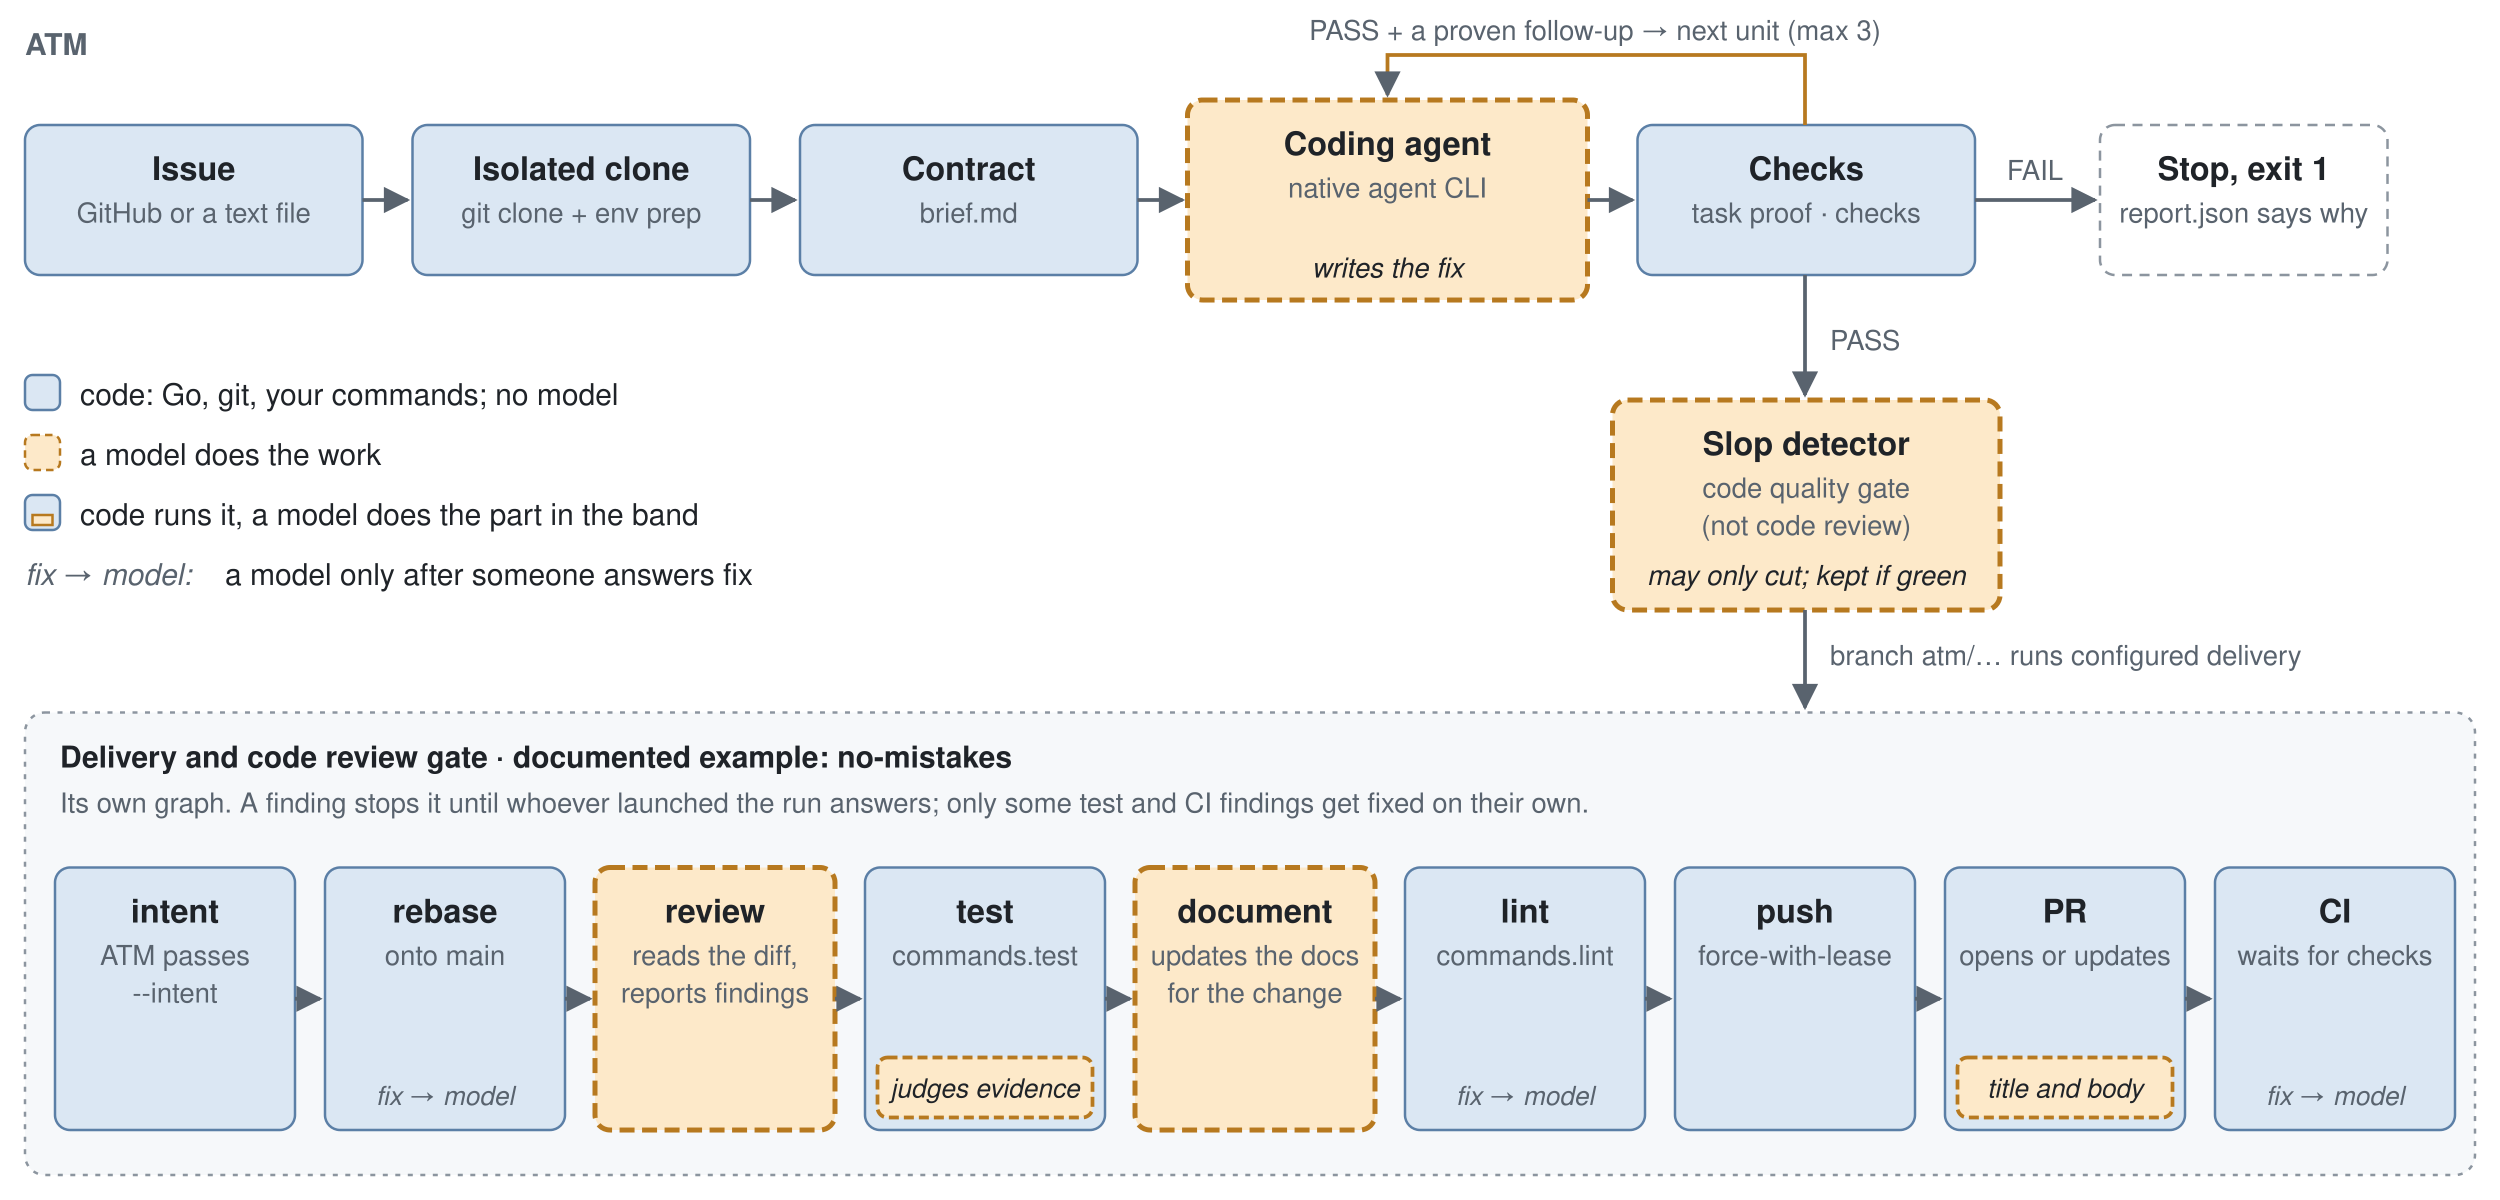
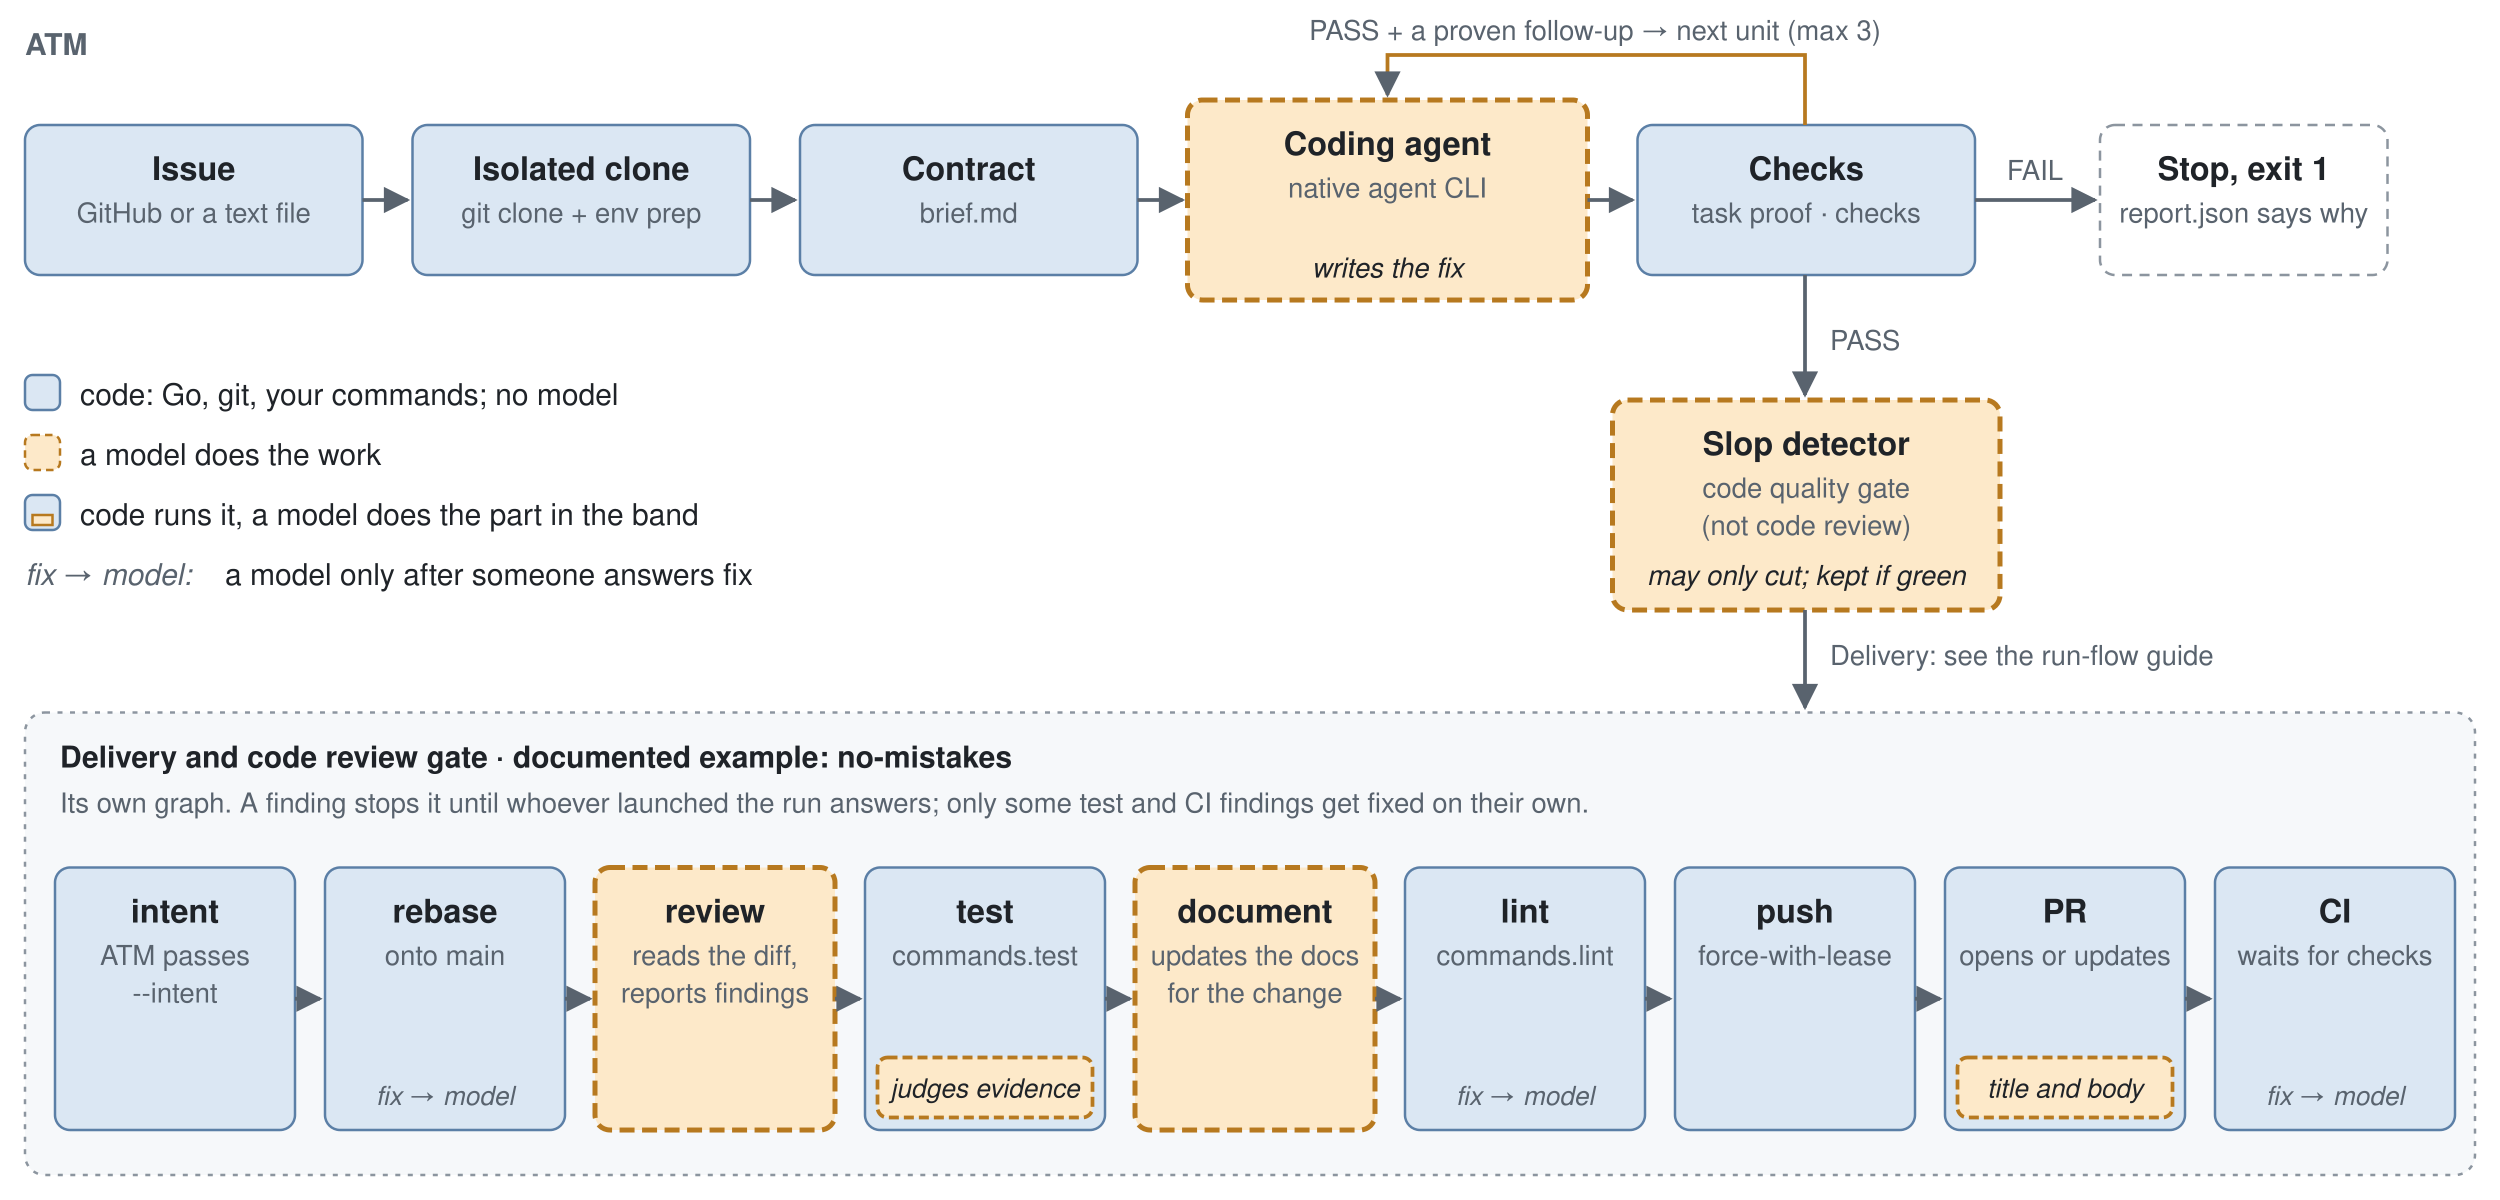
- <svg xmlns="http://www.w3.org/2000/svg" viewBox="0 0 1000 480" width="1000" height="480" role="img" aria-label="ATM pipeline. Issue, isolated clone, contract, coding agent (model), checks. FAIL stops the run. PASS goes to the slop detector, a code quality gate where a model may only cut, then to the delivery and code review gate, your delivery command. The shipped example is no-mistakes, whose own pipeline mixes code and models: intent, rebase, review (model), test (command plus a model judging the evidence), document (model), lint, push, PR (model writes title and body), CI. Rebase, lint and CI call a model only after a fix answer.">
+ <svg xmlns="http://www.w3.org/2000/svg" viewBox="0 0 1000 480" width="1000" height="480" role="img" aria-label="ATM pipeline. Issue, isolated clone, contract, coding agent (model), checks. FAIL stops the run. PASS goes to the slop detector, a code quality gate where a model may only cut, then to Delivery (see the run-flow guide) and the configured code review gate. The shipped example is no-mistakes, whose own pipeline mixes code and models: intent, rebase, review (model), test (command plus a model judging the evidence), document (model), lint, push, PR (model writes title and body), CI. Rebase, lint and CI call a model only after a fix answer.">
  <defs>
    <marker id="ar" viewBox="0 0 10 10" refX="9" refY="5" markerWidth="7" markerHeight="7" orient="auto-start-reverse">
      <path d="M0 0L10 5L0 10z" fill="#59636e" />
    </marker>
  </defs>
  <g font-family="-apple-system,BlinkMacSystemFont,'Segoe UI',Helvetica,Arial,sans-serif" font-size="13" fill="#1f2328">
    <text x="10" y="22" text-anchor="start" font-size="12" font-weight="700" fill="#59636e">ATM</text>
    <rect x="10" y="50" width="135" height="60" rx="6" fill="#dbe7f3" stroke="#5b7fa6" />
    <text x="77.5" y="72" text-anchor="middle" font-weight="600">Issue</text>
    <text x="77.5" y="89" text-anchor="middle" font-size="11" fill="#59636e">GitHub or a text file</text>
    <rect x="165" y="50" width="135" height="60" rx="6" fill="#dbe7f3" stroke="#5b7fa6" />
    <text x="232.5" y="72" text-anchor="middle" font-weight="600">Isolated clone</text>
    <text x="232.5" y="89" text-anchor="middle" font-size="11" fill="#59636e">git clone + env prep</text>
    <rect x="320" y="50" width="135" height="60" rx="6" fill="#dbe7f3" stroke="#5b7fa6" />
    <text x="387.5" y="72" text-anchor="middle" font-weight="600">Contract</text>
    <text x="387.5" y="89" text-anchor="middle" font-size="11" fill="#59636e">brief.md</text>
    <rect x="475" y="40" width="160" height="80" rx="6" fill="#fde9c9" stroke="#b7791f" stroke-width="2" stroke-dasharray="6 3" />
    <text x="555.0" y="62" text-anchor="middle" font-weight="700">Coding agent</text>
    <text x="555.0" y="79" text-anchor="middle" font-size="11" fill="#59636e">native agent CLI</text>
    <text x="555" y="111" text-anchor="middle" font-size="11" font-style="italic">writes the fix</text>
    <rect x="655" y="50" width="135" height="60" rx="6" fill="#dbe7f3" stroke="#5b7fa6" />
    <text x="722.5" y="72" text-anchor="middle" font-weight="600">Checks</text>
    <text x="722.5" y="89" text-anchor="middle" font-size="11" fill="#59636e">task proof · checks</text>
    <rect x="840" y="50" width="115" height="60" rx="6" fill="none" stroke="#8c959f" stroke-dasharray="4 3" />
    <text x="897.5" y="72" text-anchor="middle" font-weight="600">Stop, exit 1</text>
    <text x="897.5" y="89" text-anchor="middle" font-size="11" fill="#59636e">report.json says why</text>
    <path d="M145 80H163" stroke="#59636e" stroke-width="1.5" fill="none" marker-end="url(#ar)" />
    <path d="M300 80H318" stroke="#59636e" stroke-width="1.5" fill="none" marker-end="url(#ar)" />
    <path d="M455 80H473" stroke="#59636e" stroke-width="1.5" fill="none" marker-end="url(#ar)" />
    <path d="M635 80H653" stroke="#59636e" stroke-width="1.5" fill="none" marker-end="url(#ar)" />
    <path d="M790 80H838" stroke="#59636e" stroke-width="1.5" fill="none" marker-end="url(#ar)" />
    <text x="814" y="72" text-anchor="middle" font-size="11" fill="#59636e">FAIL</text>
    <path d="M722 50V22H555V38" stroke="#b7791f" stroke-width="1.5" fill="none" marker-end="url(#ar)" />
    <text x="638" y="16" text-anchor="middle" font-size="11" fill="#59636e">PASS + a proven follow-up → next unit (max 3)</text>
    <rect x="645" y="160" width="155" height="84" rx="6" fill="#fde9c9" stroke="#b7791f" stroke-width="2" stroke-dasharray="6 3" />
    <text x="722.5" y="182" text-anchor="middle" font-weight="700">Slop detector</text>
    <text x="722.5" y="199" text-anchor="middle" font-size="11" fill="#59636e">code quality gate</text>
    <text x="722.5" y="214" text-anchor="middle" font-size="11" fill="#59636e">(not code review)</text>
    <text x="722.5" y="234" text-anchor="middle" font-size="11" font-style="italic">may only cut; kept if green</text>
    <path d="M722 110V158" stroke="#59636e" stroke-width="1.5" fill="none" marker-end="url(#ar)" />
    <text x="732" y="140" text-anchor="start" font-size="11" fill="#59636e">PASS</text>
    <rect x="10" y="150" width="14" height="14" rx="3" fill="#dbe7f3" stroke="#5b7fa6" />
    <text x="32" y="162" text-anchor="start" font-size="12">code: Go, git, your commands; no model</text>
    <rect x="10" y="174" width="14" height="14" rx="3" fill="#fde9c9" stroke="#b7791f" stroke-dasharray="3 2" />
    <text x="32" y="186" text-anchor="start" font-size="12">a model does the work</text>
    <rect x="10" y="198" width="14" height="14" rx="3" fill="#dbe7f3" stroke="#5b7fa6" />
    <rect x="13" y="206" width="8" height="4" fill="#fde9c9" stroke="#b7791f" stroke-width="1" />
    <text x="32" y="210" text-anchor="start" font-size="12">code runs it, a model does the part in the band</text>
    <text x="10" y="234" text-anchor="start" font-size="12" font-style="italic" fill="#59636e">fix → model:</text>
    <text x="90" y="234" text-anchor="start" font-size="12">a model only after someone answers fix</text>
    <path d="M722 244V283" stroke="#59636e" stroke-width="1.5" fill="none" marker-end="url(#ar)" />
-     <text x="732" y="266" text-anchor="start" font-size="11" fill="#59636e">branch atm/… runs configured delivery</text>
+     <text x="732" y="266" text-anchor="start" font-size="11" fill="#59636e">Delivery: see the run-flow guide</text>
    <rect x="10" y="285" width="980" height="185" rx="8" fill="#f6f8fa" stroke="#8c959f" stroke-dasharray="2 3" />
    <text x="24" y="307" text-anchor="start" font-size="12" font-weight="700">Delivery and code review gate · documented example: no-mistakes</text>
    <text x="24" y="325" text-anchor="start" font-size="11" fill="#59636e">Its own graph. A finding stops it until whoever launched the run answers; only some test and CI findings get fixed on their own.</text>
    <rect x="22" y="347" width="96" height="105" rx="6" fill="#dbe7f3" stroke="#5b7fa6" />
    <text x="70.0" y="369" text-anchor="middle" font-weight="600">intent</text>
    <text x="70.0" y="386" text-anchor="middle" font-size="11" fill="#59636e">ATM passes</text>
    <text x="70.0" y="401" text-anchor="middle" font-size="11" fill="#59636e">--intent</text>
    <path d="M118 399.5H128" stroke="#59636e" stroke-width="1.5" fill="none" marker-end="url(#ar)" />
    <rect x="130" y="347" width="96" height="105" rx="6" fill="#dbe7f3" stroke="#5b7fa6" />
    <text x="178.0" y="369" text-anchor="middle" font-weight="600">rebase</text>
    <text x="178.0" y="386" text-anchor="middle" font-size="11" fill="#59636e">onto main</text>
    <text x="178.0" y="442" text-anchor="middle" font-size="10.5" font-style="italic" fill="#59636e">fix → model</text>
    <path d="M226 399.5H236" stroke="#59636e" stroke-width="1.5" fill="none" marker-end="url(#ar)" />
    <rect x="238" y="347" width="96" height="105" rx="6" fill="#fde9c9" stroke="#b7791f" stroke-width="2" stroke-dasharray="6 3" />
    <text x="286.0" y="369" text-anchor="middle" font-weight="700">review</text>
    <text x="286.0" y="386" text-anchor="middle" font-size="11" fill="#59636e">reads the diff,</text>
    <text x="286.0" y="401" text-anchor="middle" font-size="11" fill="#59636e">reports findings</text>
    <path d="M334 399.5H344" stroke="#59636e" stroke-width="1.5" fill="none" marker-end="url(#ar)" />
    <rect x="346" y="347" width="96" height="105" rx="6" fill="#dbe7f3" stroke="#5b7fa6" />
    <text x="394.0" y="369" text-anchor="middle" font-weight="600">test</text>
    <text x="394.0" y="386" text-anchor="middle" font-size="11" fill="#59636e">commands.test</text>
    <rect x="351" y="423" width="86" height="24" rx="4" fill="#fde9c9" stroke="#b7791f" stroke-width="1.5" stroke-dasharray="4 2" />
    <text x="394.0" y="439" text-anchor="middle" font-size="10.5" font-style="italic">judges evidence</text>
    <path d="M442 399.5H452" stroke="#59636e" stroke-width="1.5" fill="none" marker-end="url(#ar)" />
    <rect x="454" y="347" width="96" height="105" rx="6" fill="#fde9c9" stroke="#b7791f" stroke-width="2" stroke-dasharray="6 3" />
    <text x="502.0" y="369" text-anchor="middle" font-weight="700">document</text>
    <text x="502.0" y="386" text-anchor="middle" font-size="11" fill="#59636e">updates the docs</text>
    <text x="502.0" y="401" text-anchor="middle" font-size="11" fill="#59636e">for the change</text>
    <path d="M550 399.5H560" stroke="#59636e" stroke-width="1.5" fill="none" marker-end="url(#ar)" />
    <rect x="562" y="347" width="96" height="105" rx="6" fill="#dbe7f3" stroke="#5b7fa6" />
    <text x="610.0" y="369" text-anchor="middle" font-weight="600">lint</text>
    <text x="610.0" y="386" text-anchor="middle" font-size="11" fill="#59636e">commands.lint</text>
    <text x="610.0" y="442" text-anchor="middle" font-size="10.5" font-style="italic" fill="#59636e">fix → model</text>
    <path d="M658 399.5H668" stroke="#59636e" stroke-width="1.5" fill="none" marker-end="url(#ar)" />
    <rect x="670" y="347" width="96" height="105" rx="6" fill="#dbe7f3" stroke="#5b7fa6" />
    <text x="718.0" y="369" text-anchor="middle" font-weight="600">push</text>
    <text x="718.0" y="386" text-anchor="middle" font-size="11" fill="#59636e">force-with-lease</text>
    <path d="M766 399.5H776" stroke="#59636e" stroke-width="1.5" fill="none" marker-end="url(#ar)" />
    <rect x="778" y="347" width="96" height="105" rx="6" fill="#dbe7f3" stroke="#5b7fa6" />
    <text x="826.0" y="369" text-anchor="middle" font-weight="600">PR</text>
    <text x="826.0" y="386" text-anchor="middle" font-size="11" fill="#59636e">opens or updates</text>
    <rect x="783" y="423" width="86" height="24" rx="4" fill="#fde9c9" stroke="#b7791f" stroke-width="1.5" stroke-dasharray="4 2" />
    <text x="826.0" y="439" text-anchor="middle" font-size="10.5" font-style="italic">title and body</text>
    <path d="M874 399.5H884" stroke="#59636e" stroke-width="1.5" fill="none" marker-end="url(#ar)" />
    <rect x="886" y="347" width="96" height="105" rx="6" fill="#dbe7f3" stroke="#5b7fa6" />
    <text x="934.0" y="369" text-anchor="middle" font-weight="600">CI</text>
    <text x="934.0" y="386" text-anchor="middle" font-size="11" fill="#59636e">waits for checks</text>
    <text x="934.0" y="442" text-anchor="middle" font-size="10.5" font-style="italic" fill="#59636e">fix → model</text>
  </g>
</svg>
